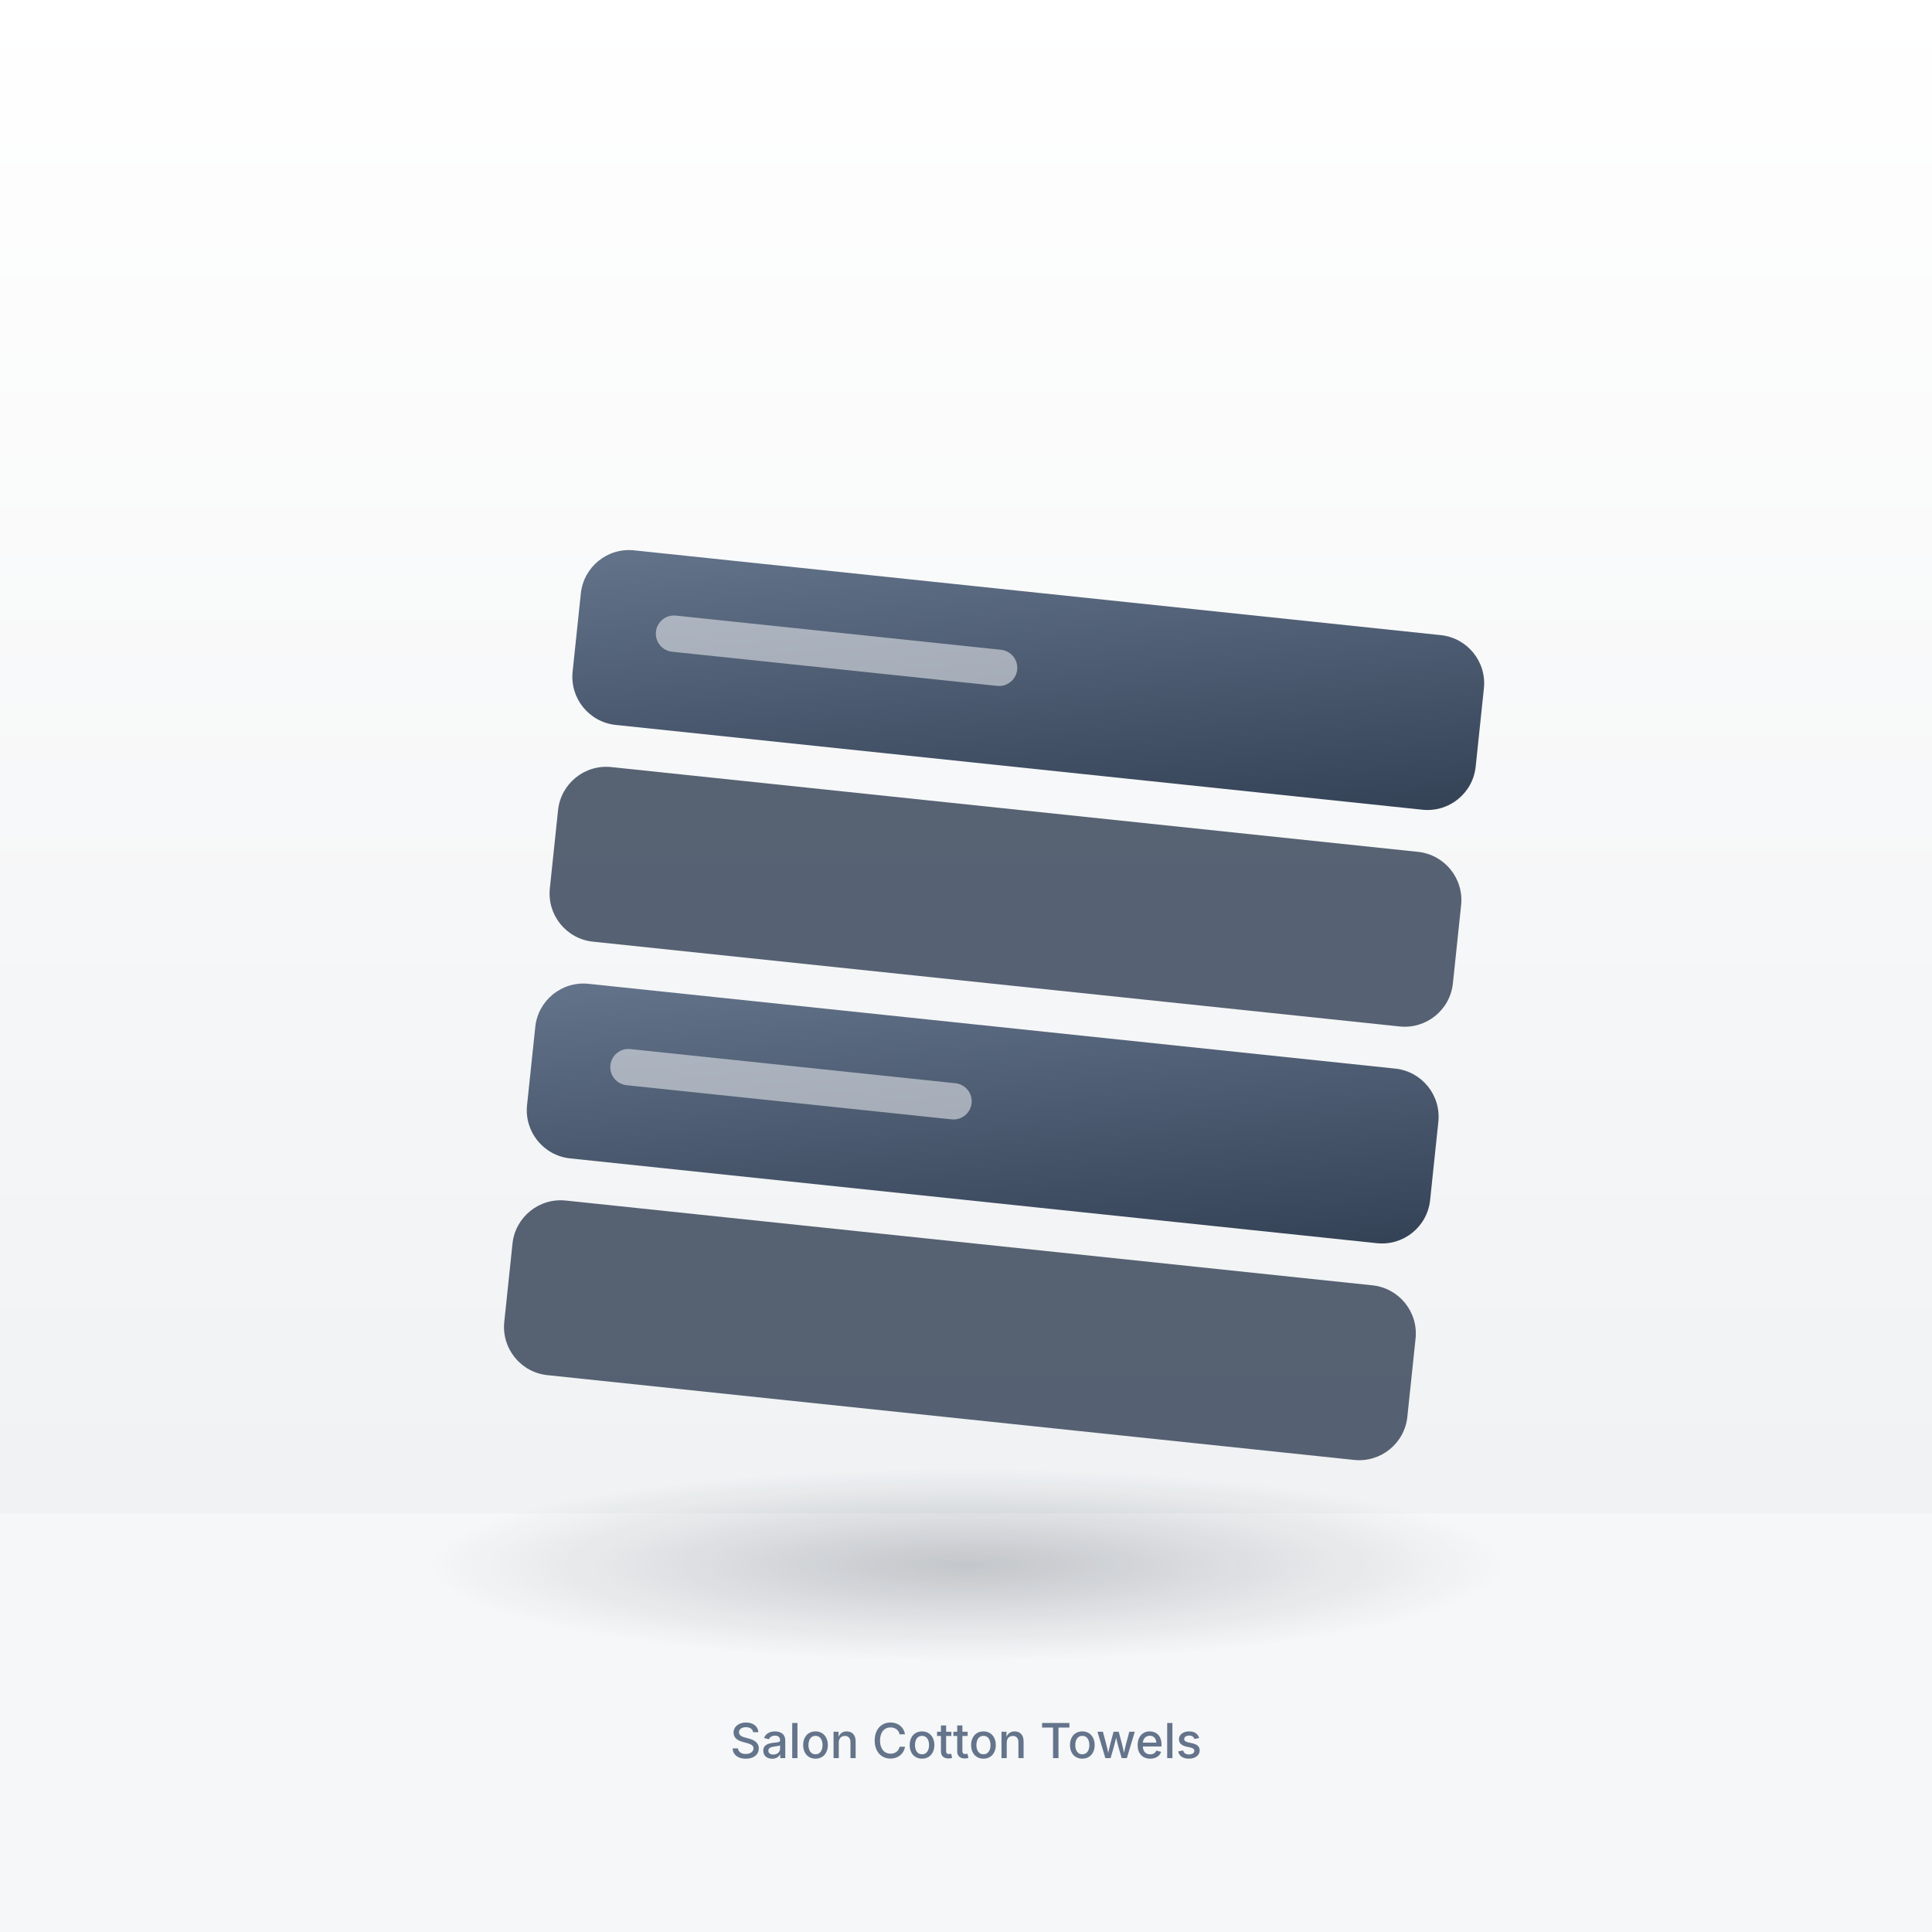
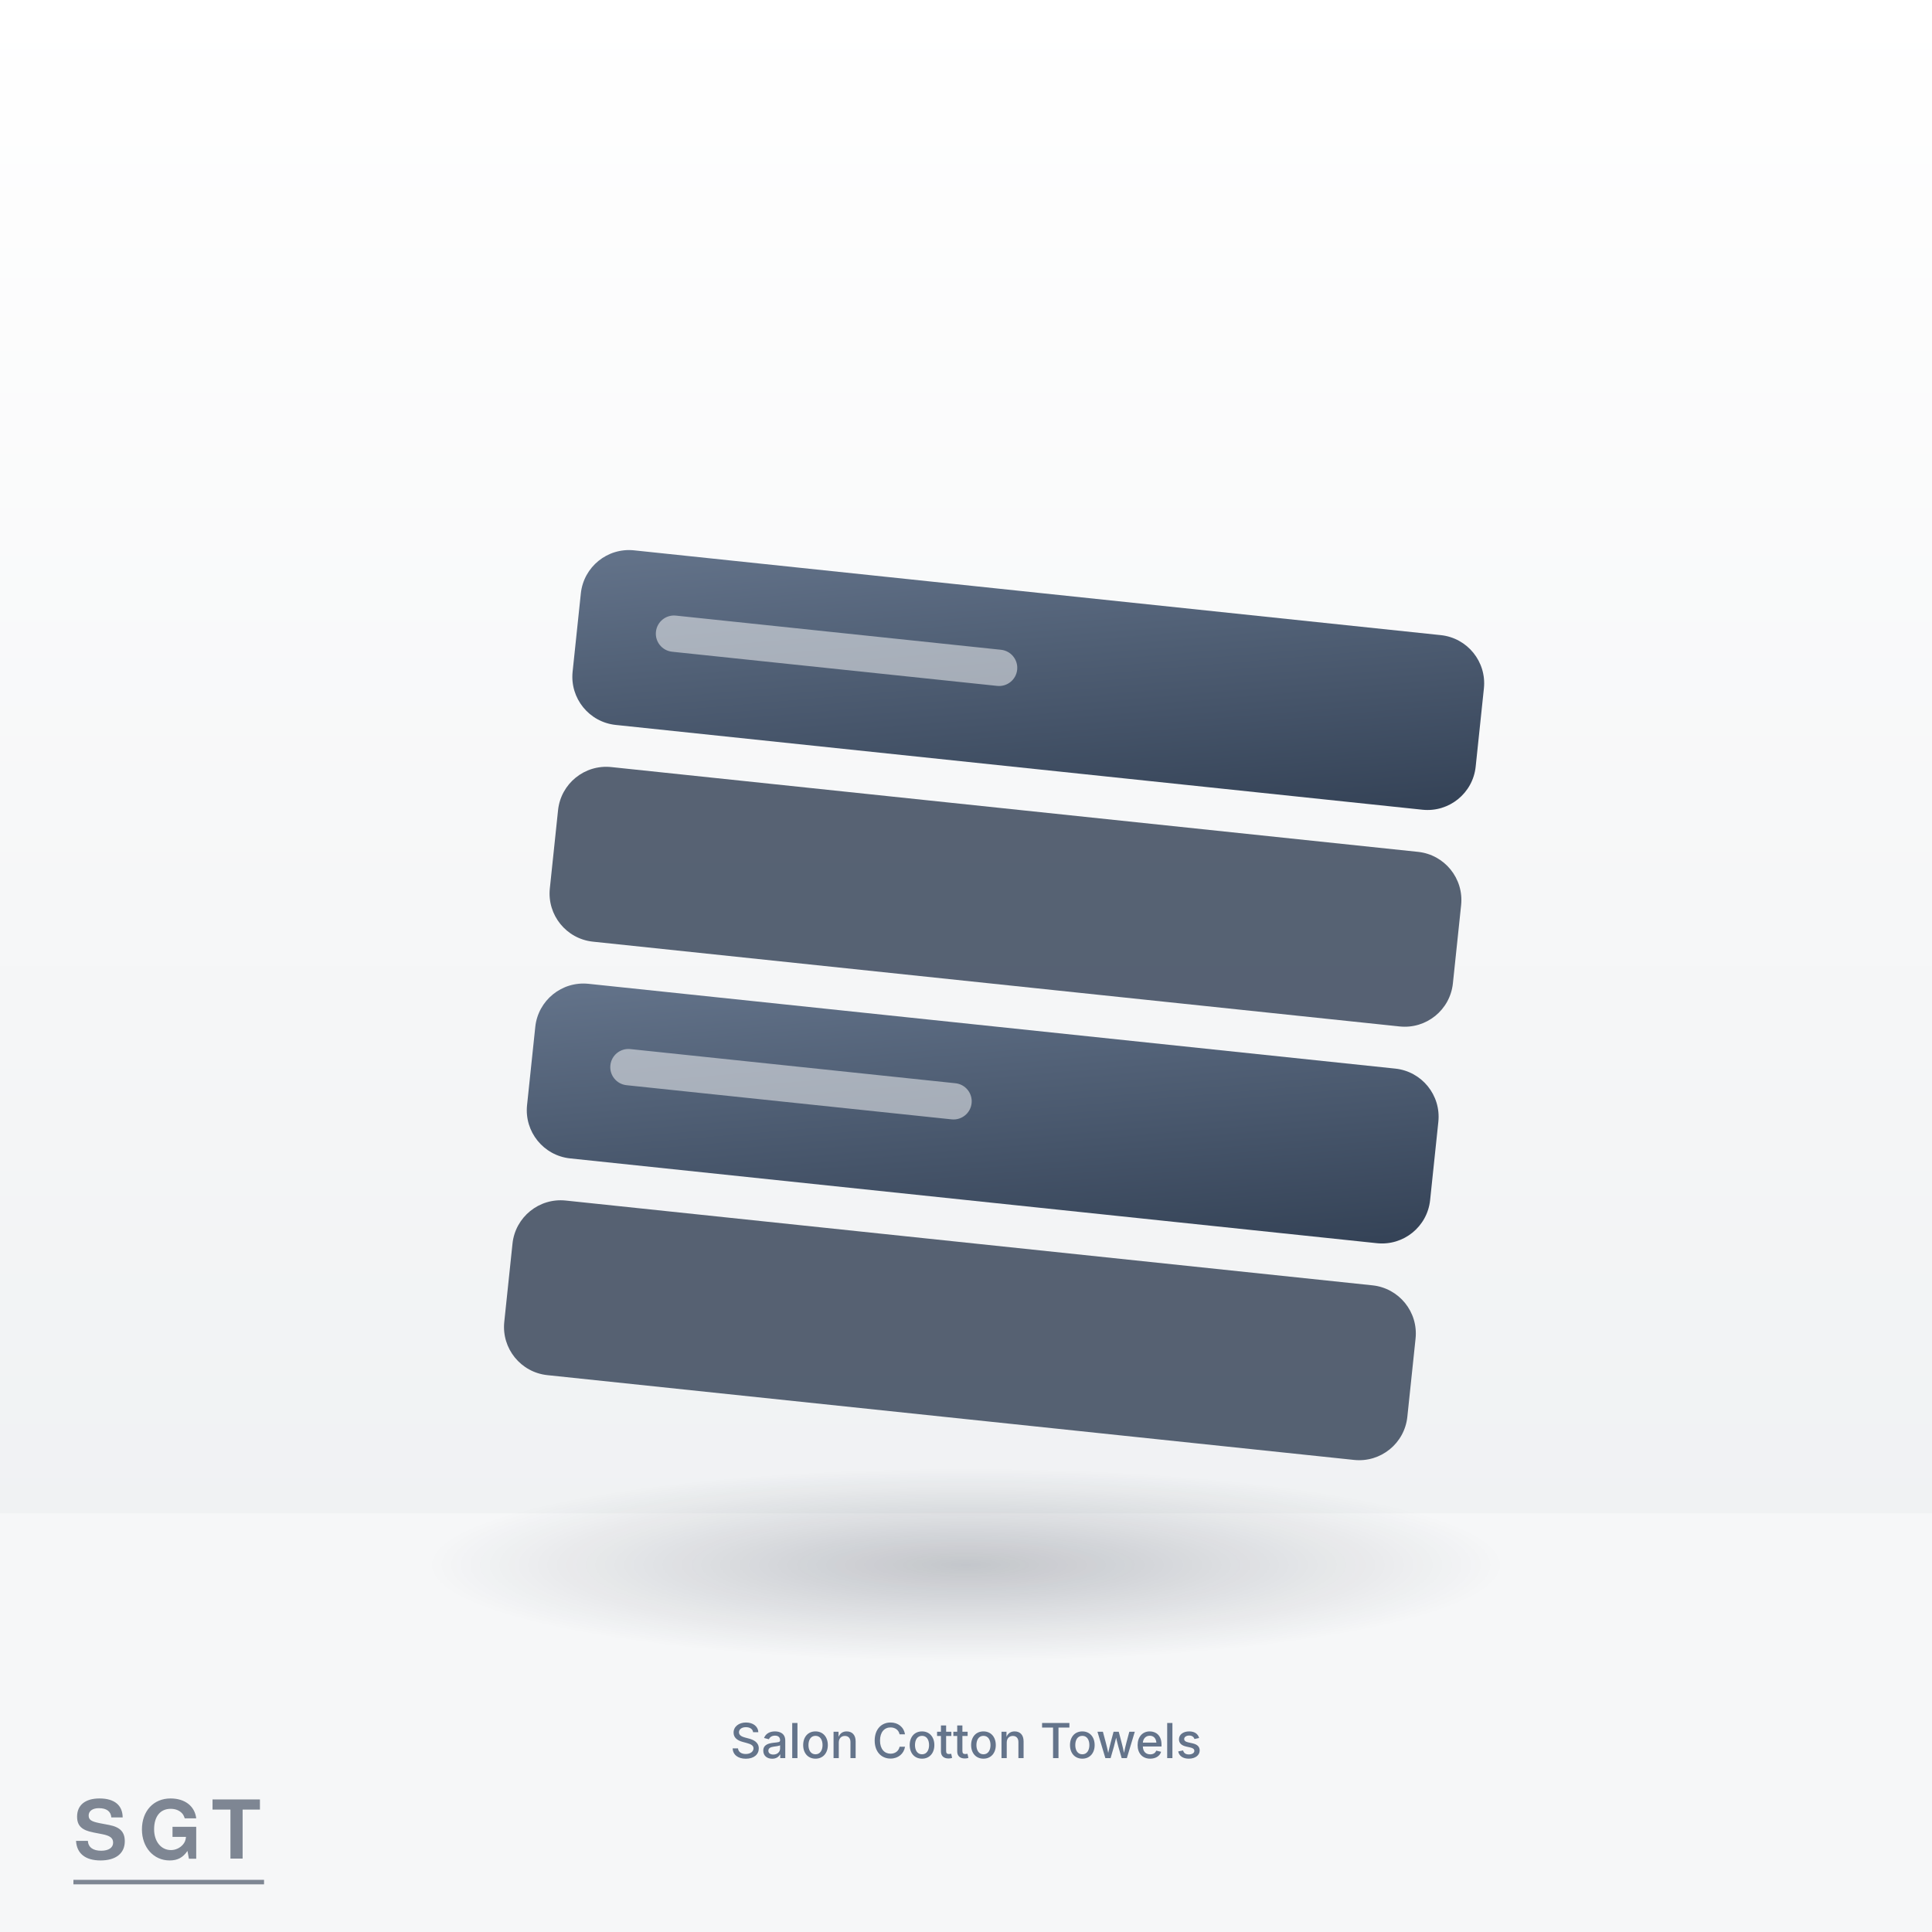
<svg xmlns="http://www.w3.org/2000/svg" viewBox="0 0 600 600" width="600" height="600" role="img" aria-label="Salon Cotton Towels — Beauty Consumables">
  <defs>
    <linearGradient id="bg" x1="0" y1="0" x2="0" y2="1">
      <stop offset="0%" stop-color="#ffffff" />
      <stop offset="100%" stop-color="#eceef0" />
    </linearGradient>
    <linearGradient id="body" x1="0" y1="0" x2="1" y2="1">
      <stop offset="0%" stop-color="#64748b" />
      <stop offset="100%" stop-color="#334155" />
    </linearGradient>
    <linearGradient id="stroke" x1="0" y1="0" x2="1" y2="1">
      <stop offset="0%" stop-color="#64748b" />
      <stop offset="100%" stop-color="#334155" />
    </linearGradient>
    <radialGradient id="shadow" cx="50%" cy="50%">
      <stop offset="0%" stop-color="#0f172a" stop-opacity="0.22" />
      <stop offset="100%" stop-color="#0f172a" stop-opacity="0" />
    </radialGradient>
  </defs>
  <rect width="600" height="600" fill="url(#bg)" />
  <rect y="470" width="600" height="130" fill="#f6f7f8" />
  <ellipse cx="300" cy="486" rx="168" ry="30" fill="url(#shadow)" />
  <g transform="translate(310 300) rotate(6) scale(0.94) translate(-300 -300)">
    <rect x="150" y="176" width="300" height="58" rx="16" fill="url(#body)" />
    <rect x="150" y="248" width="300" height="58" rx="16" fill="#334155" opacity="0.82" />
    <rect x="150" y="320" width="300" height="58" rx="16" fill="url(#body)" />
    <rect x="150" y="392" width="300" height="58" rx="16" fill="#334155" opacity="0.82" />
    <rect x="176" y="196" width="120" height="12" rx="6" fill="#ffffff" opacity="0.5" />
    <rect x="176" y="340" width="120" height="12" rx="6" fill="#ffffff" opacity="0.5" />
  </g>
  <text x="300" y="546" font-family="ui-sans-serif,system-ui,-apple-system,sans-serif" font-size="15" font-weight="500" fill="#64748b" text-anchor="middle">Salon Cotton Towels</text>
+   <g id="sgt-mark" opacity="0.62">
+     <text x="22.8" y="577.2" fill="#334155" font-family="Helvetica Neue, Helvetica, Arial, sans-serif" font-size="25.2" font-weight="600" letter-spacing="3.53">SGT</text>
+     <rect x="22.8" y="583.8" width="59.2" height="1.4" fill="#334155" />
+   </g>
</svg>
